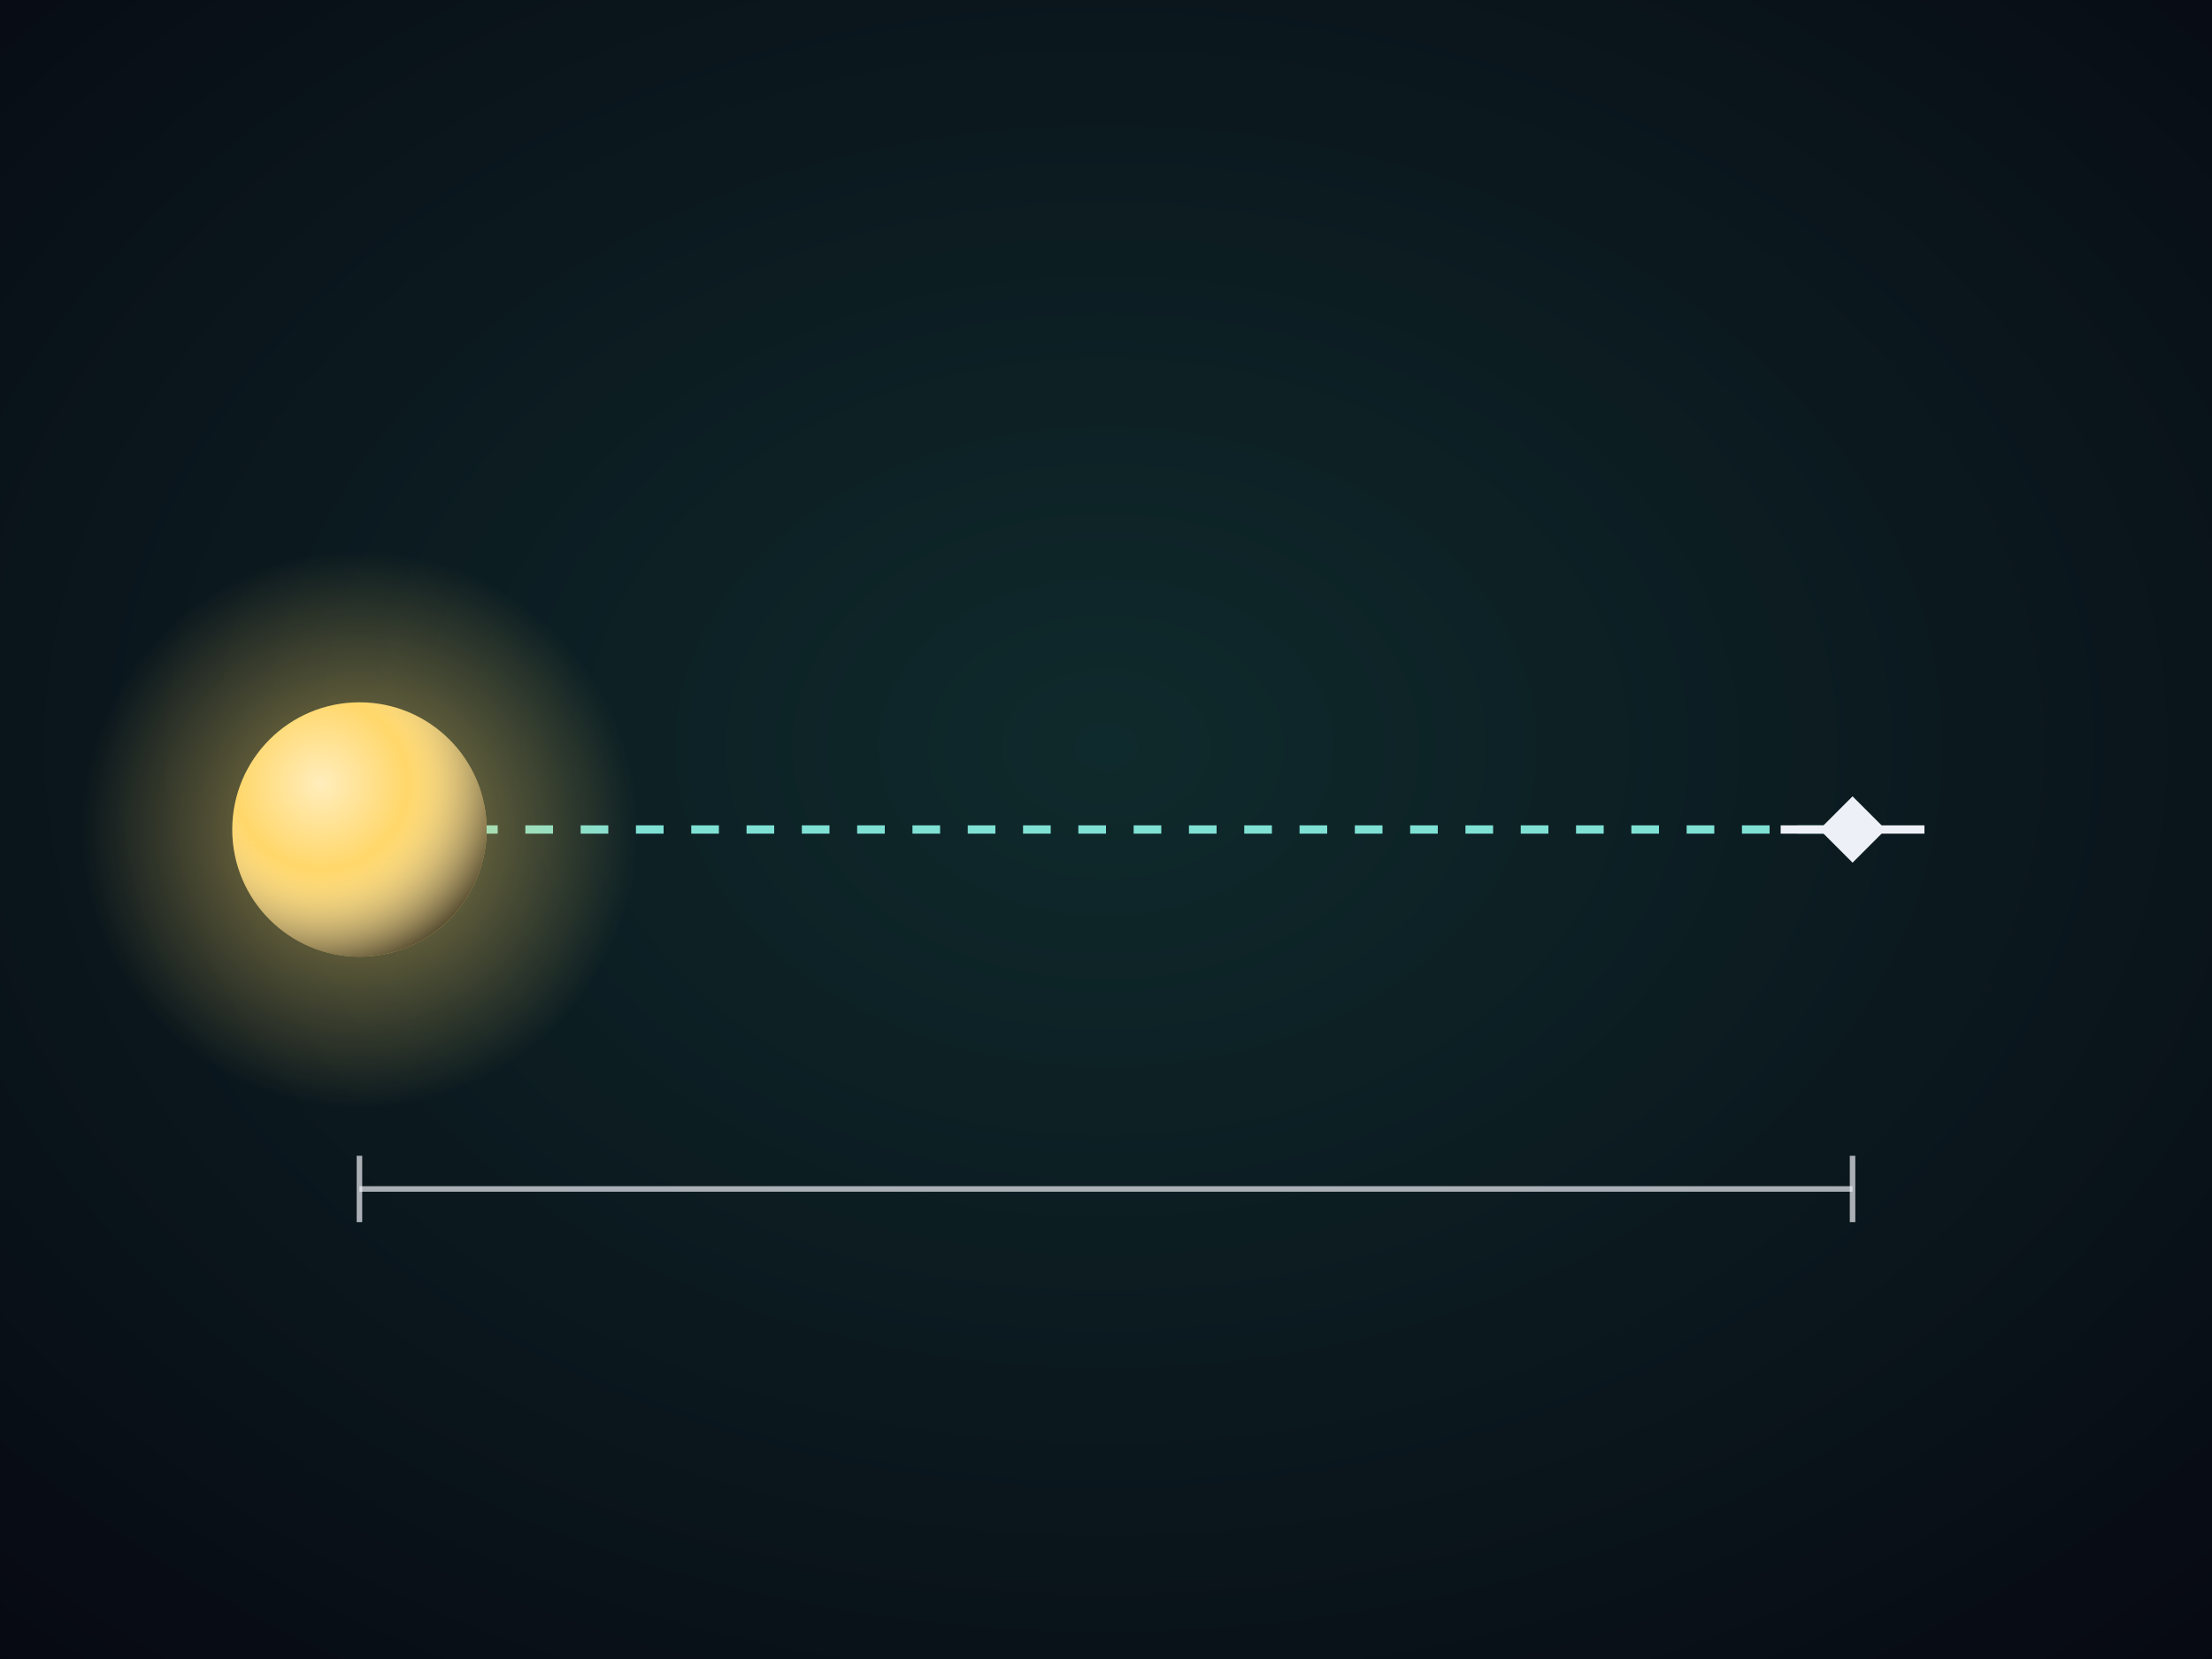
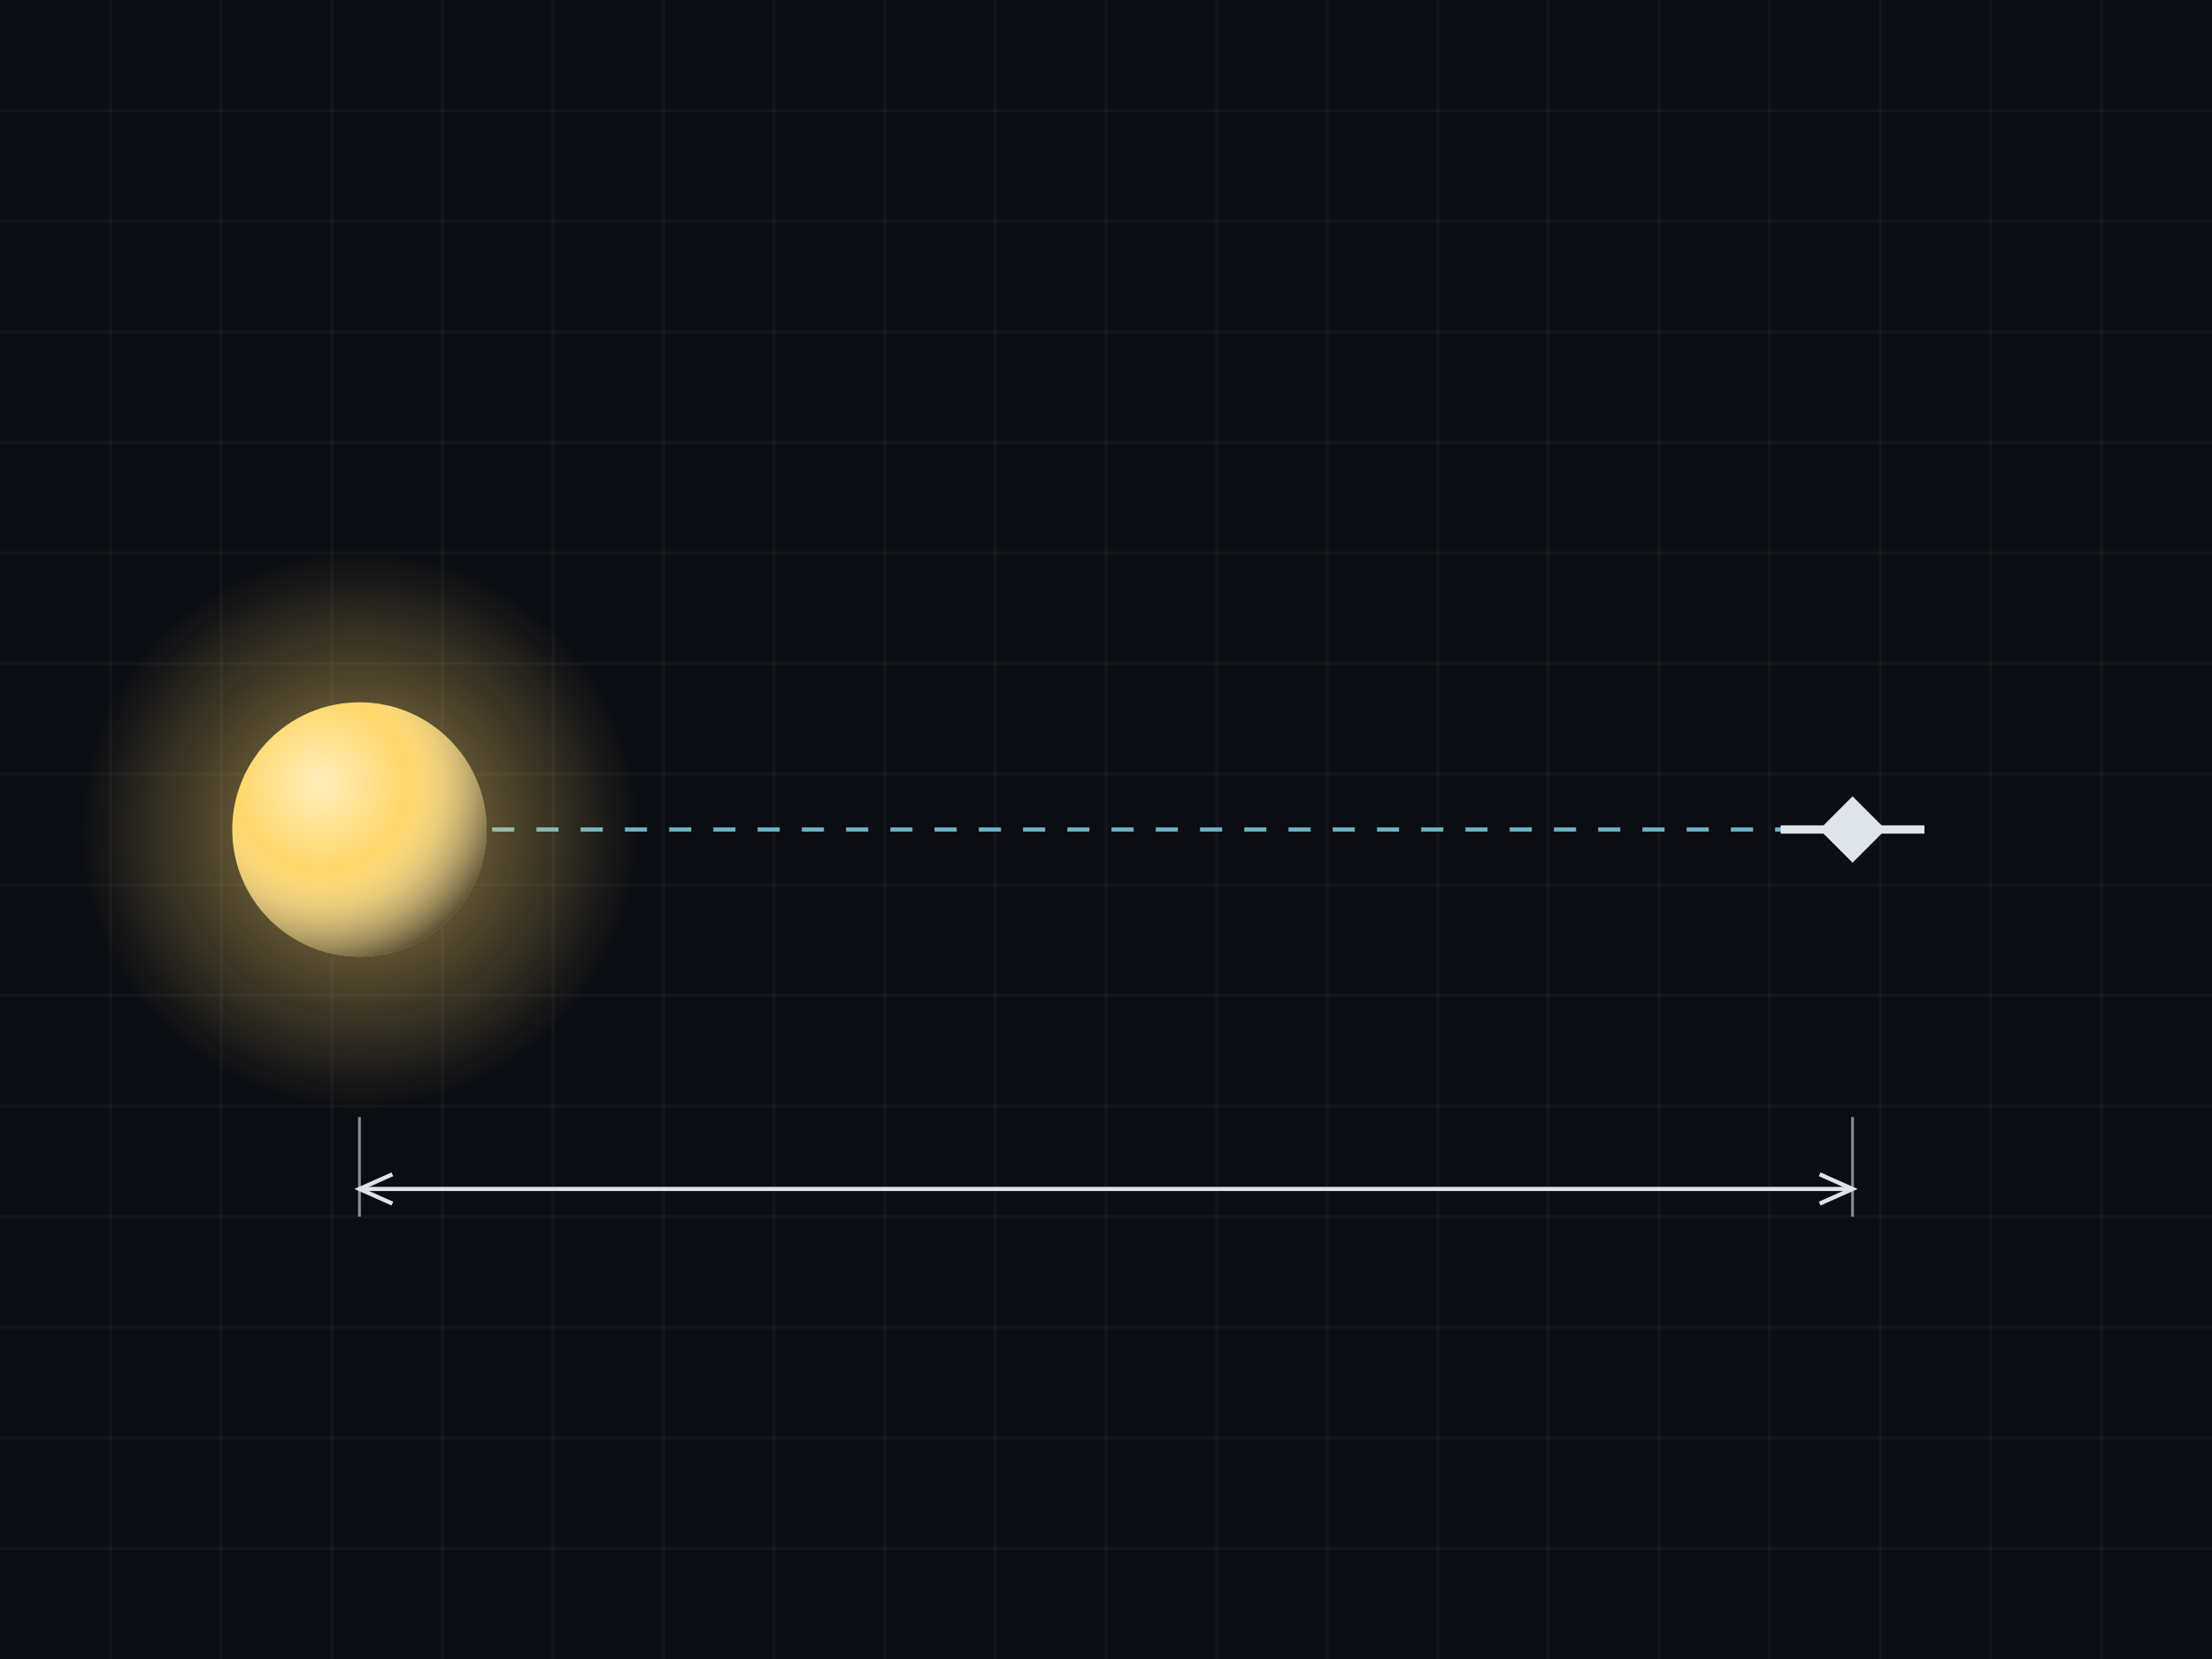
<svg xmlns="http://www.w3.org/2000/svg" viewBox="0 0 800 600" width="800" height="600" role="img">
-   <defs>
-     <radialGradient id="bg" cx="50%" cy="45%" r="75%">
-       <stop offset="0" stop-color="#0f2a2c" />
-       <stop offset="1" stop-color="#070912" />
-     </radialGradient>
-   </defs>
-   <rect width="800" height="600" fill="url(#bg)" />
-   <line x1="130" y1="300" x2="670" y2="300" stroke="#7fe0d4" stroke-width="3" stroke-dasharray="10 10" />
+   <rect width="800" height="600" fill="#0b0d13" />
+   <line x1="40" y1="0" x2="40" y2="600" stroke="#fff" stroke-width="1" opacity=".035" />
+   <line x1="80" y1="0" x2="80" y2="600" stroke="#fff" stroke-width="1" opacity=".035" />
+   <line x1="120" y1="0" x2="120" y2="600" stroke="#fff" stroke-width="1" opacity=".035" />
+   <line x1="160" y1="0" x2="160" y2="600" stroke="#fff" stroke-width="1" opacity=".035" />
+   <line x1="200" y1="0" x2="200" y2="600" stroke="#fff" stroke-width="1" opacity=".035" />
+   <line x1="240" y1="0" x2="240" y2="600" stroke="#fff" stroke-width="1" opacity=".035" />
+   <line x1="280" y1="0" x2="280" y2="600" stroke="#fff" stroke-width="1" opacity=".035" />
+   <line x1="320" y1="0" x2="320" y2="600" stroke="#fff" stroke-width="1" opacity=".035" />
+   <line x1="360" y1="0" x2="360" y2="600" stroke="#fff" stroke-width="1" opacity=".035" />
+   <line x1="400" y1="0" x2="400" y2="600" stroke="#fff" stroke-width="1" opacity=".035" />
+   <line x1="440" y1="0" x2="440" y2="600" stroke="#fff" stroke-width="1" opacity=".035" />
+   <line x1="480" y1="0" x2="480" y2="600" stroke="#fff" stroke-width="1" opacity=".035" />
+   <line x1="520" y1="0" x2="520" y2="600" stroke="#fff" stroke-width="1" opacity=".035" />
+   <line x1="560" y1="0" x2="560" y2="600" stroke="#fff" stroke-width="1" opacity=".035" />
+   <line x1="600" y1="0" x2="600" y2="600" stroke="#fff" stroke-width="1" opacity=".035" />
+   <line x1="640" y1="0" x2="640" y2="600" stroke="#fff" stroke-width="1" opacity=".035" />
+   <line x1="680" y1="0" x2="680" y2="600" stroke="#fff" stroke-width="1" opacity=".035" />
+   <line x1="720" y1="0" x2="720" y2="600" stroke="#fff" stroke-width="1" opacity=".035" />
+   <line x1="760" y1="0" x2="760" y2="600" stroke="#fff" stroke-width="1" opacity=".035" />
+   <line x1="0" y1="40" x2="800" y2="40" stroke="#fff" stroke-width="1" opacity=".035" />
+   <line x1="0" y1="80" x2="800" y2="80" stroke="#fff" stroke-width="1" opacity=".035" />
+   <line x1="0" y1="120" x2="800" y2="120" stroke="#fff" stroke-width="1" opacity=".035" />
+   <line x1="0" y1="160" x2="800" y2="160" stroke="#fff" stroke-width="1" opacity=".035" />
+   <line x1="0" y1="200" x2="800" y2="200" stroke="#fff" stroke-width="1" opacity=".035" />
+   <line x1="0" y1="240" x2="800" y2="240" stroke="#fff" stroke-width="1" opacity=".035" />
+   <line x1="0" y1="280" x2="800" y2="280" stroke="#fff" stroke-width="1" opacity=".035" />
+   <line x1="0" y1="320" x2="800" y2="320" stroke="#fff" stroke-width="1" opacity=".035" />
+   <line x1="0" y1="360" x2="800" y2="360" stroke="#fff" stroke-width="1" opacity=".035" />
+   <line x1="0" y1="400" x2="800" y2="400" stroke="#fff" stroke-width="1" opacity=".035" />
+   <line x1="0" y1="440" x2="800" y2="440" stroke="#fff" stroke-width="1" opacity=".035" />
+   <line x1="0" y1="480" x2="800" y2="480" stroke="#fff" stroke-width="1" opacity=".035" />
+   <line x1="0" y1="520" x2="800" y2="520" stroke="#fff" stroke-width="1" opacity=".035" />
+   <line x1="0" y1="560" x2="800" y2="560" stroke="#fff" stroke-width="1" opacity=".035" />
+   <line x1="130" y1="300" x2="670" y2="300" stroke="#6fb3c4" stroke-width="1.5" stroke-dasharray="8 8" />
  <defs>
    <radialGradient id="ag">
      <stop offset="0" stop-color="#ffd76a" stop-opacity="0.6" />
      <stop offset="1" stop-color="#ffd76a" stop-opacity="0" />
    </radialGradient>
  </defs>
  <circle cx="130" cy="300" r="101.2" fill="url(#ag)" />
  <defs>
    <radialGradient id="a" cx="35%" cy="32%" r="75%">
      <stop offset="0" stop-color="#fff" stop-opacity=".55" />
      <stop offset=".45" stop-color="#fff" stop-opacity="0" />
      <stop offset="1" stop-color="#00040f" stop-opacity=".7" />
    </radialGradient>
  </defs>
  <circle cx="130" cy="300" r="46" fill="#ffd76a" />
  <circle cx="130" cy="300" r="46" fill="url(#a)" />
-   <path d="M670 288L682 300L670 312L658 300Z" fill="#eef0f7" />
-   <line x1="644" y1="300" x2="696" y2="300" stroke="#eef0f7" stroke-width="3" />
-   <line x1="130" y1="430" x2="670" y2="430" stroke="#eef0f7" stroke-width="2" opacity=".7" />
-   <line x1="130" y1="418" x2="130" y2="442" stroke="#eef0f7" stroke-width="2" opacity=".7" />
-   <line x1="670" y1="418" x2="670" y2="442" stroke="#eef0f7" stroke-width="2" opacity=".7" />
+   <path d="M670 288L682 300L670 312L658 300Z" fill="#dfe3ea" />
+   <line x1="644" y1="300" x2="696" y2="300" stroke="#dfe3ea" stroke-width="3" />
+   <line x1="130" y1="404" x2="130" y2="440" stroke="#dfe3ea" stroke-width="1" opacity=".6" />
+   <line x1="670" y1="404" x2="670" y2="440" stroke="#dfe3ea" stroke-width="1" opacity=".6" />
+   <line x1="130" y1="430" x2="670" y2="430" stroke="#dfe3ea" stroke-width="1.5" />
+   <path d="M141.9 435.3L130 430L141.9 424.7" fill="none" stroke="#dfe3ea" stroke-width="1.5" />
+   <path d="M658.1 424.7L670 430L658.1 435.3" fill="none" stroke="#dfe3ea" stroke-width="1.5" />
</svg>
